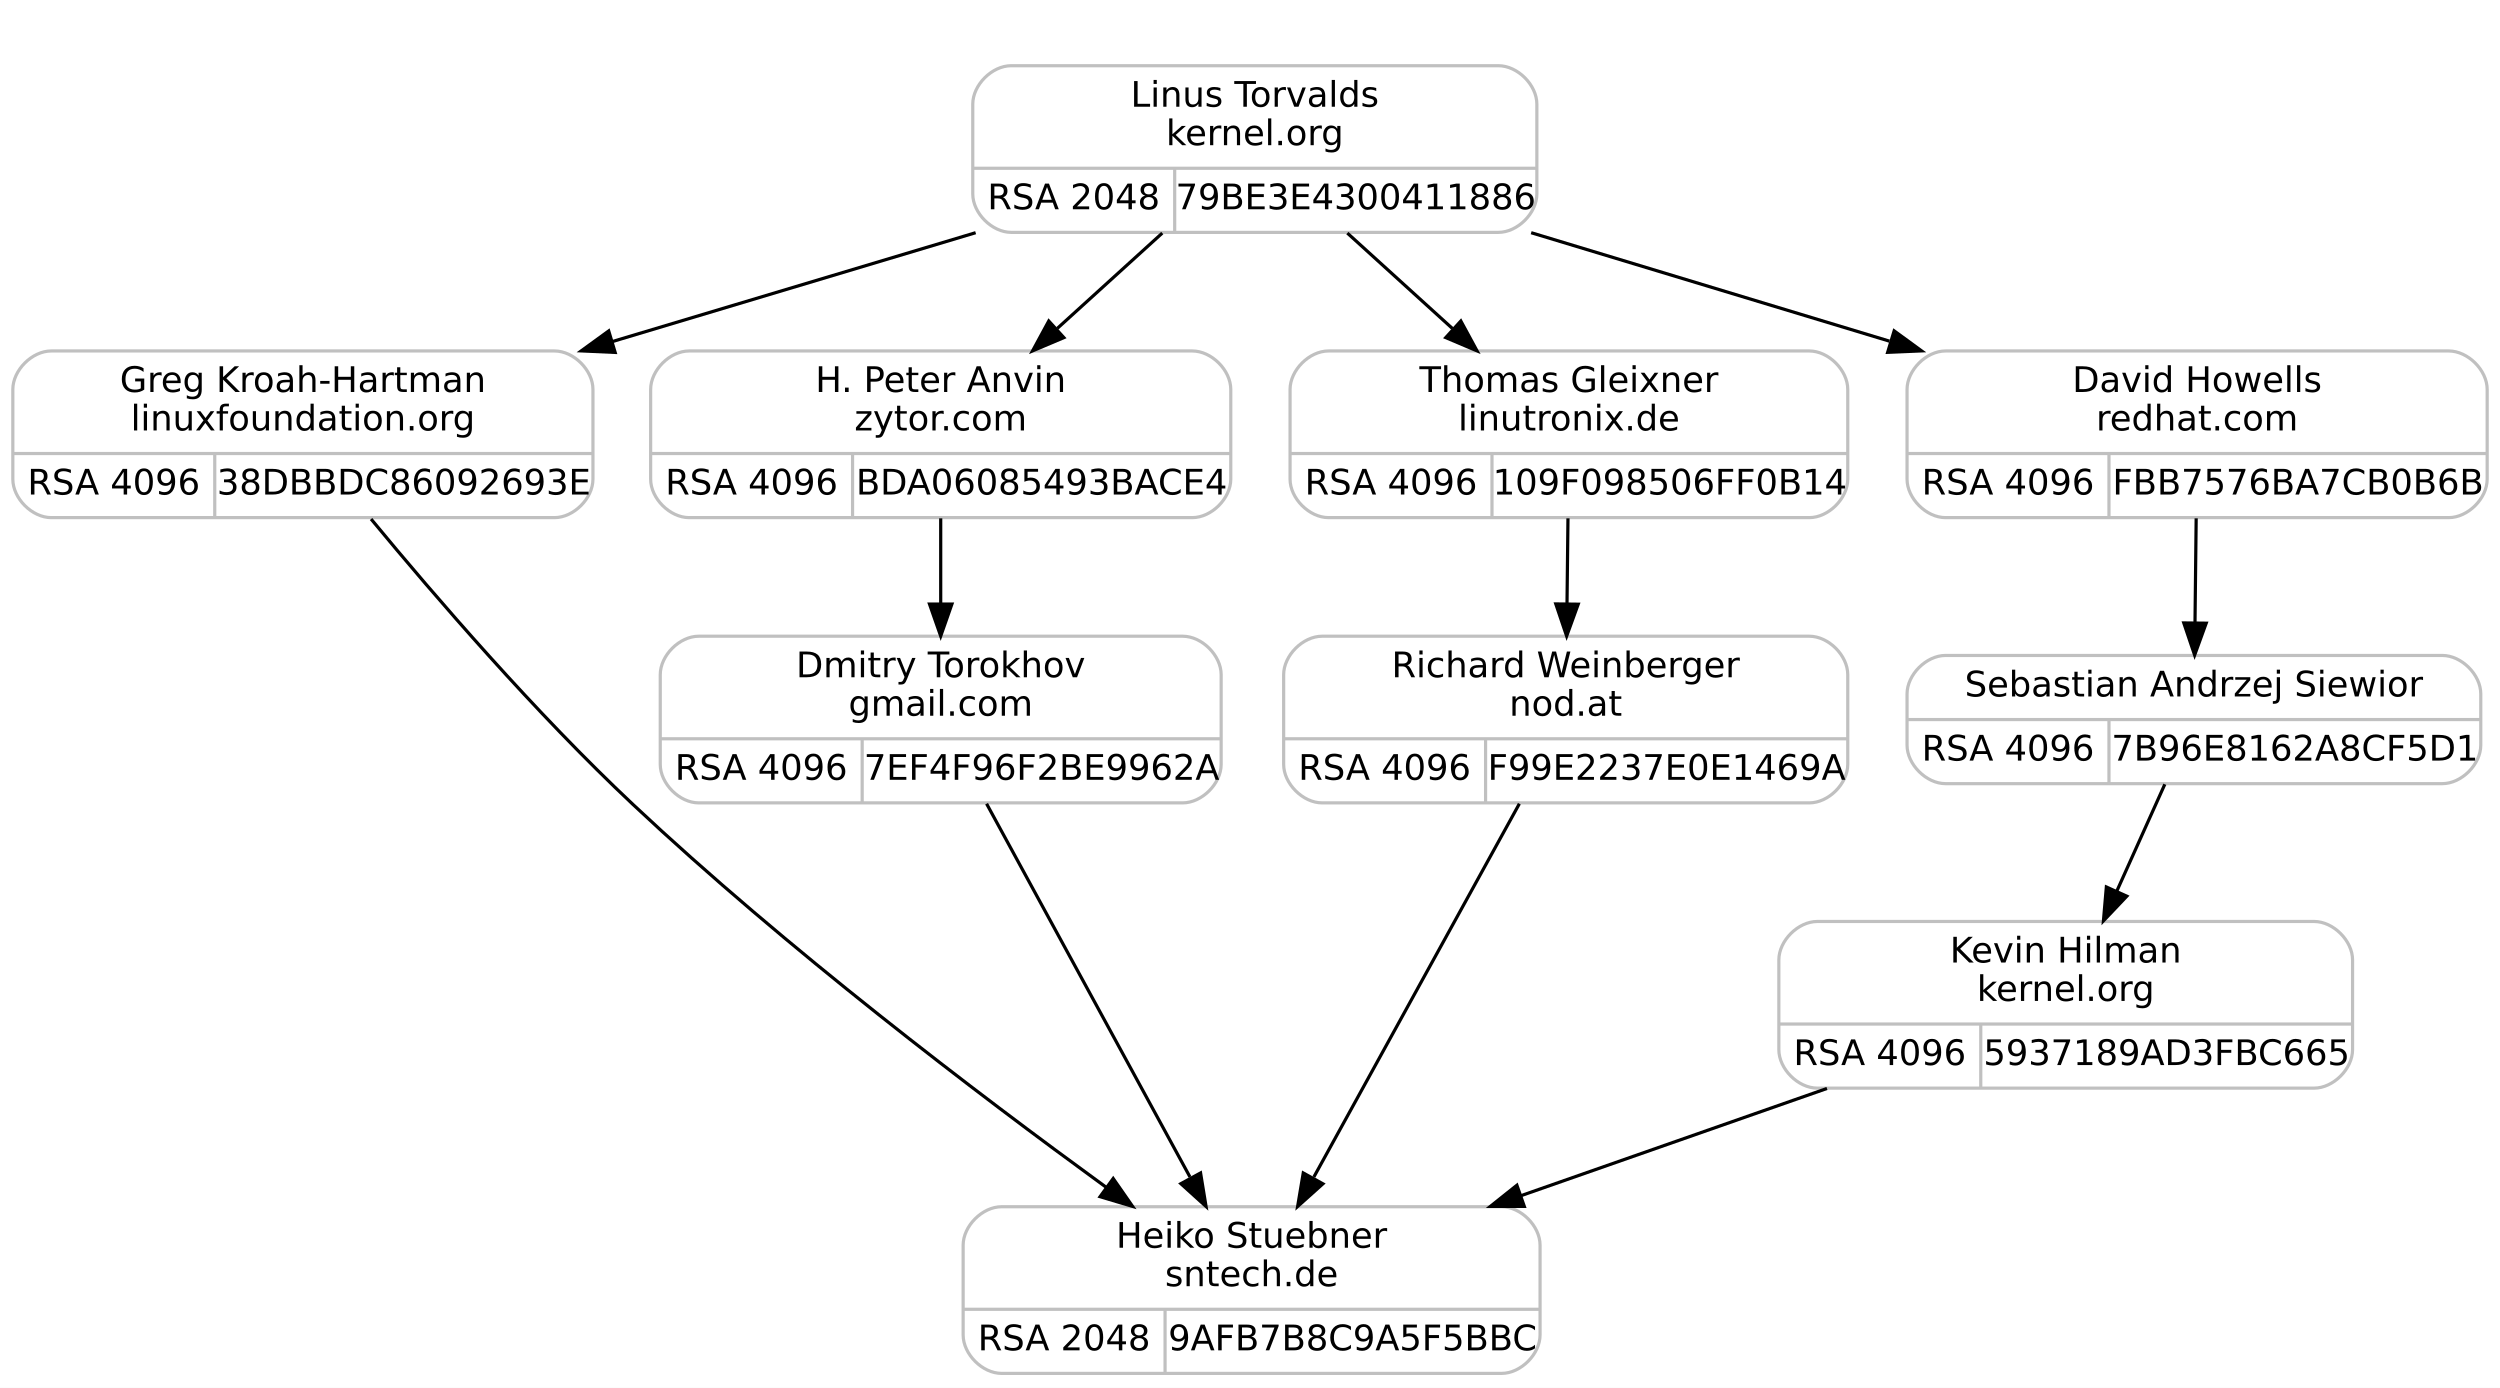
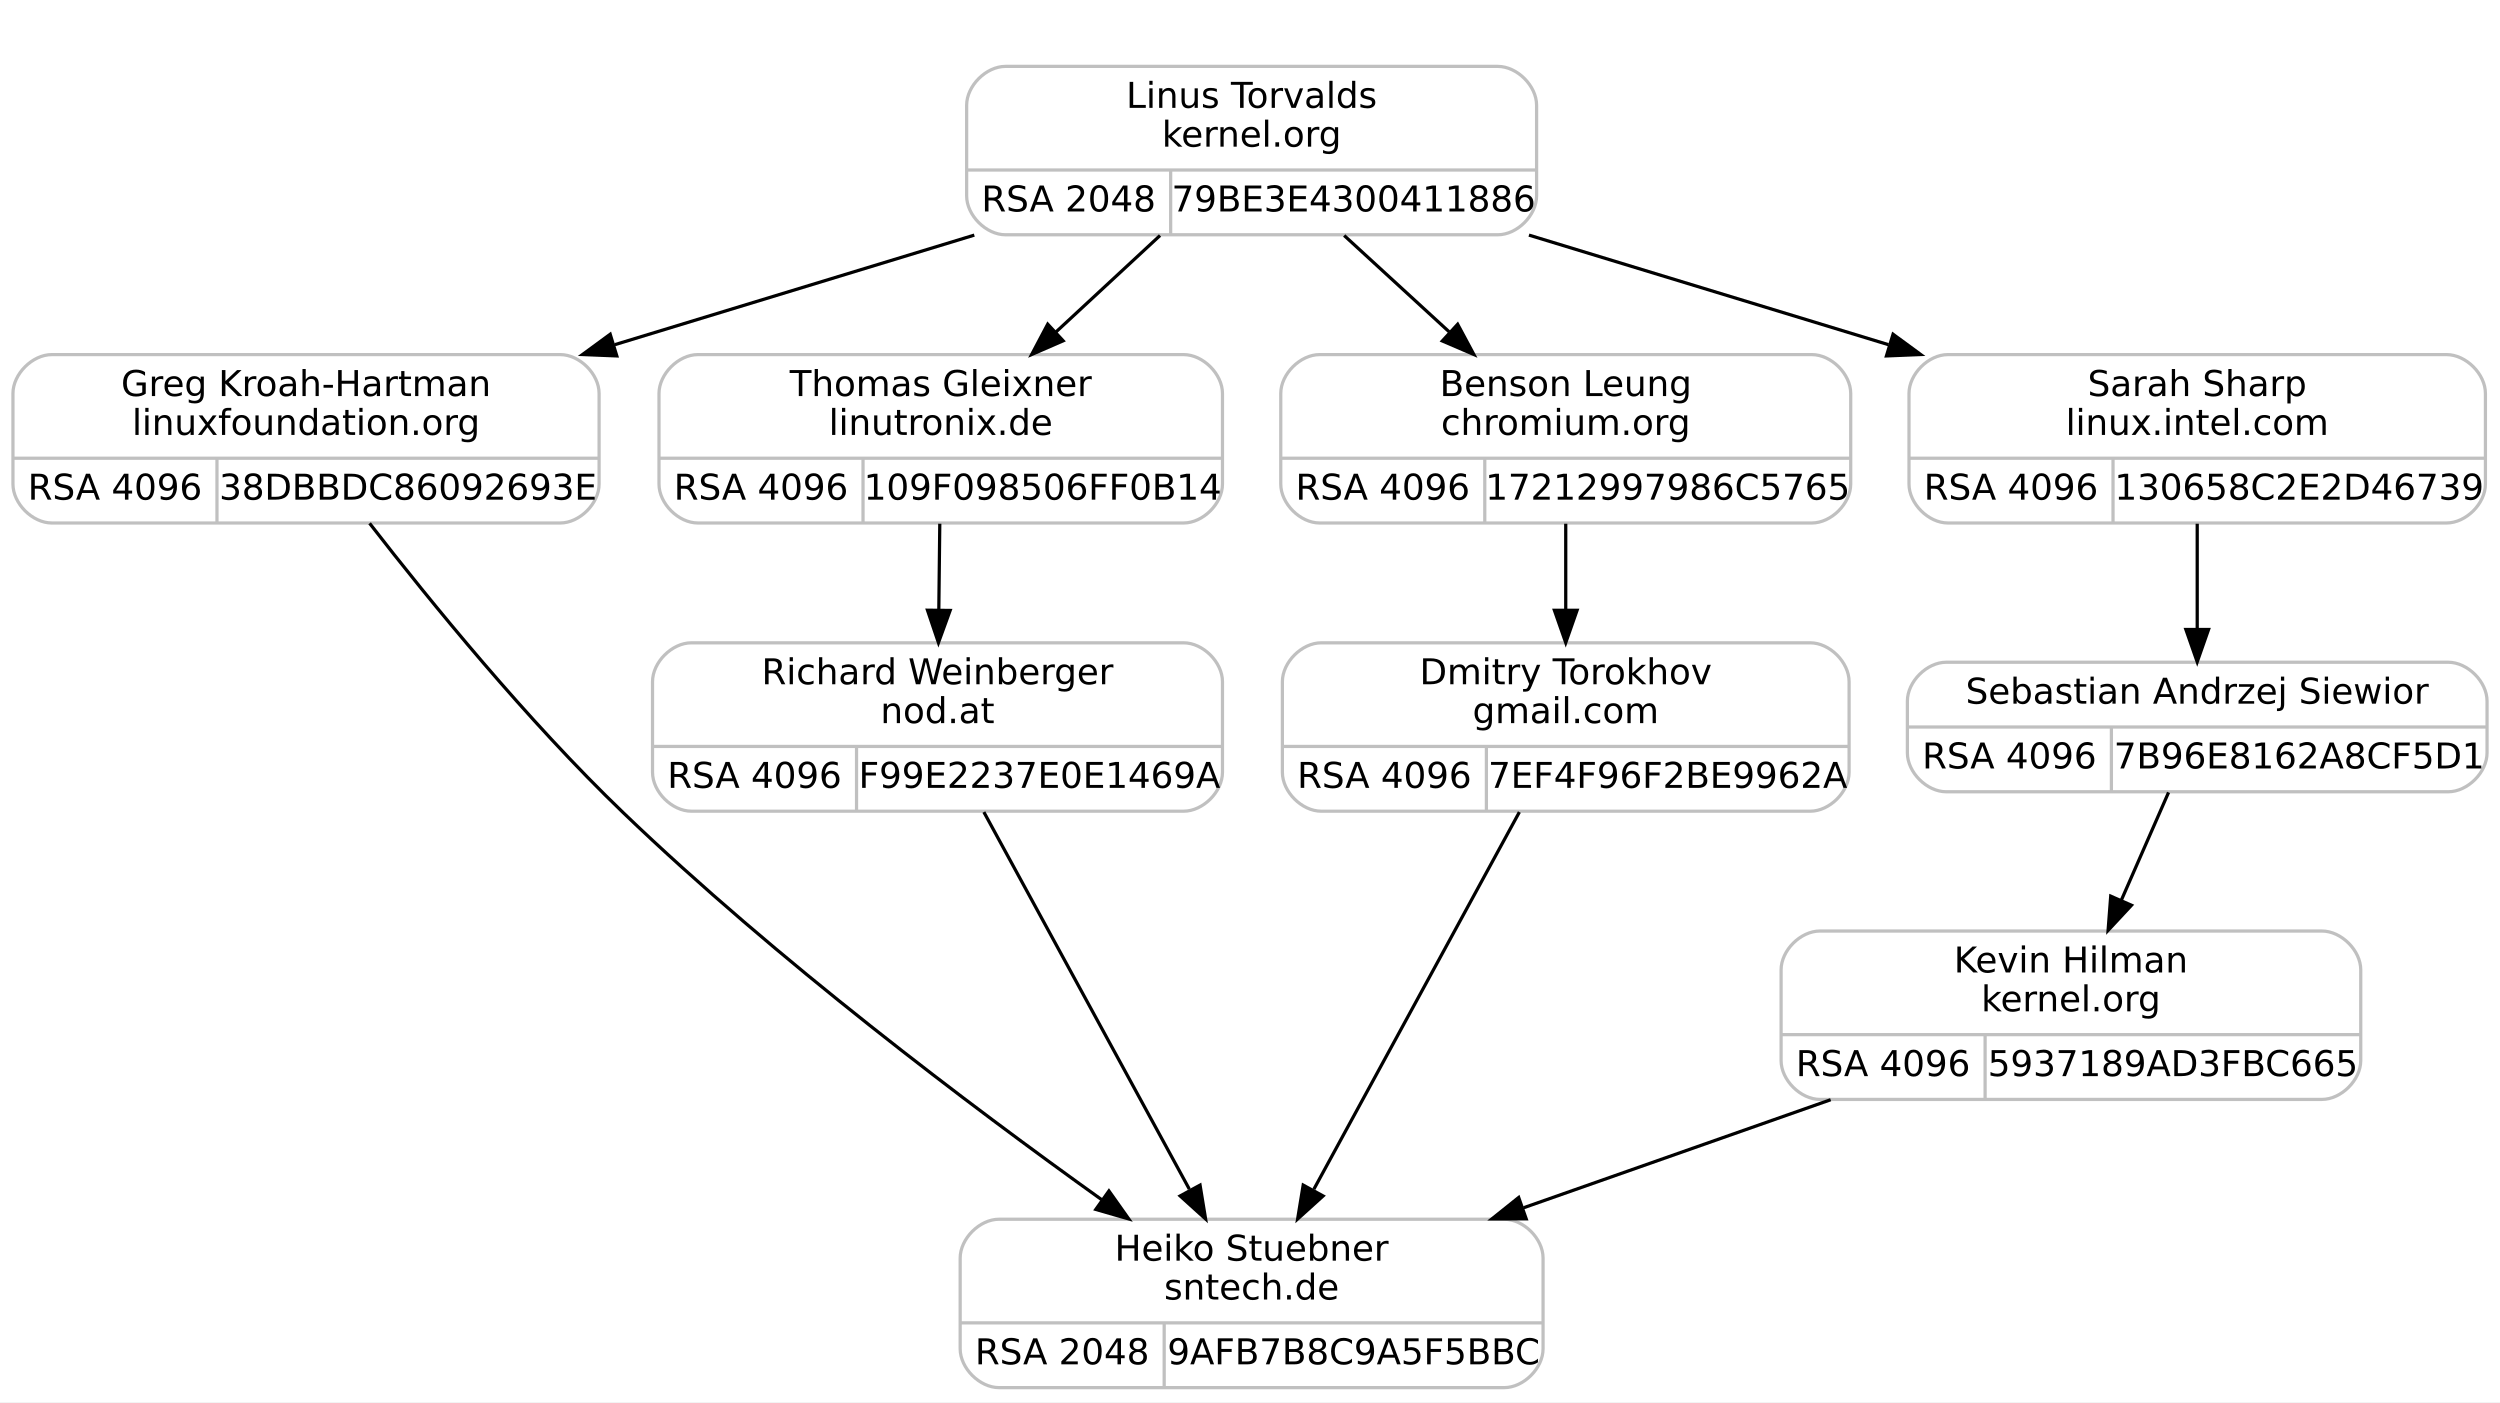
- <svg xmlns="http://www.w3.org/2000/svg" width="780pt" height="433pt" viewBox="0.00 0.00 780.00 433.00">
+ <svg xmlns="http://www.w3.org/2000/svg" width="772pt" height="433pt" viewBox="0.00 0.00 772.00 433.00">
  <g id="graph0" class="graph" transform="scale(1 1) rotate(0) translate(4 429)">
-     <polygon fill="#ffffff" stroke="transparent" points="-4,4 -4,-429 776,-429 776,4 -4,4" />
+     <polygon fill="#ffffff" stroke="transparent" points="-4,4 -4,-429 768,-429 768,4 -4,4" />
    <g id="clust1" class="cluster">
-       <polygon fill="none" stroke="#ffffff" points="291.5,-348 291.5,-417 483.5,-417 483.5,-348 291.5,-348" />
+       <polygon fill="none" stroke="#ffffff" points="286.5,-348 286.5,-417 478.5,-417 478.5,-348 286.5,-348" />
    </g>
    <g id="node1" class="node">
      <path fill="none" stroke="#c0c0c0" d="M12,-267.5C12,-267.5 169,-267.5 169,-267.5 175,-267.5 181,-273.5 181,-279.5 181,-279.5 181,-307.5 181,-307.5 181,-313.5 175,-319.5 169,-319.5 169,-319.5 12,-319.5 12,-319.5 6,-319.5 0,-313.5 0,-307.5 0,-307.5 0,-279.5 0,-279.5 0,-273.5 6,-267.5 12,-267.5" />
      <text text-anchor="middle" x="90.5" y="-306.7" font-family="droid sans,dejavu sans,helvetica" font-size="11.00" fill="#000000">Greg Kroah-Hartman</text>
      <text text-anchor="middle" x="90.5" y="-294.7" font-family="droid sans,dejavu sans,helvetica" font-size="11.00" fill="#000000">linuxfoundation.org</text>
      <polyline fill="none" stroke="#c0c0c0" points="0,-287.5 181,-287.5 " />
      <text text-anchor="middle" x="31.5" y="-274.7" font-family="droid sans,dejavu sans,helvetica" font-size="11.00" fill="#000000">RSA 4096</text>
      <polyline fill="none" stroke="#c0c0c0" points="63,-267.5 63,-287.5 " />
      <text text-anchor="middle" x="122" y="-274.7" font-family="droid sans,dejavu sans,helvetica" font-size="11.00" fill="#000000">38DBBDC86092693E</text>
    </g>
    <g id="node3" class="node">
-       <path fill="none" stroke="#c0c0c0" d="M308.5,-.5C308.5,-.5 464.5,-.5 464.5,-.5 470.5,-.5 476.5,-6.5 476.5,-12.5 476.5,-12.5 476.5,-40.5 476.5,-40.5 476.5,-46.5 470.5,-52.5 464.5,-52.5 464.5,-52.5 308.5,-52.5 308.5,-52.5 302.5,-52.5 296.5,-46.5 296.5,-40.5 296.5,-40.5 296.5,-12.5 296.5,-12.5 296.5,-6.5 302.5,-.5 308.5,-.5" />
-       <text text-anchor="middle" x="386.5" y="-39.7" font-family="droid sans,dejavu sans,helvetica" font-size="11.00" fill="#000000">Heiko Stuebner</text>
-       <text text-anchor="middle" x="386.5" y="-27.7" font-family="droid sans,dejavu sans,helvetica" font-size="11.00" fill="#000000">sntech.de</text>
-       <polyline fill="none" stroke="#c0c0c0" points="296.5,-20.5 476.5,-20.5 " />
-       <text text-anchor="middle" x="328" y="-7.7" font-family="droid sans,dejavu sans,helvetica" font-size="11.00" fill="#000000">RSA 2048</text>
-       <polyline fill="none" stroke="#c0c0c0" points="359.5,-.5 359.5,-20.5 " />
-       <text text-anchor="middle" x="418" y="-7.7" font-family="droid sans,dejavu sans,helvetica" font-size="11.00" fill="#000000">9AFB7B8C9A5F5BBC</text>
+       <path fill="none" stroke="#c0c0c0" d="M304.5,-.5C304.5,-.5 460.5,-.5 460.5,-.5 466.5,-.5 472.5,-6.5 472.5,-12.5 472.5,-12.5 472.5,-40.5 472.5,-40.5 472.5,-46.5 466.5,-52.5 460.5,-52.5 460.5,-52.5 304.5,-52.5 304.5,-52.5 298.5,-52.5 292.5,-46.5 292.5,-40.5 292.5,-40.5 292.5,-12.5 292.5,-12.5 292.5,-6.5 298.5,-.5 304.5,-.5" />
+       <text text-anchor="middle" x="382.5" y="-39.7" font-family="droid sans,dejavu sans,helvetica" font-size="11.00" fill="#000000">Heiko Stuebner</text>
+       <text text-anchor="middle" x="382.5" y="-27.7" font-family="droid sans,dejavu sans,helvetica" font-size="11.00" fill="#000000">sntech.de</text>
+       <polyline fill="none" stroke="#c0c0c0" points="292.5,-20.5 472.5,-20.5 " />
+       <text text-anchor="middle" x="324" y="-7.7" font-family="droid sans,dejavu sans,helvetica" font-size="11.00" fill="#000000">RSA 2048</text>
+       <polyline fill="none" stroke="#c0c0c0" points="355.5,-.5 355.5,-20.5 " />
+       <text text-anchor="middle" x="414" y="-7.7" font-family="droid sans,dejavu sans,helvetica" font-size="11.00" fill="#000000">9AFB7B8C9A5F5BBC</text>
    </g>
    <g id="edge2" class="edge">
-       <path fill="none" stroke="#000000" d="M111.772,-267.064C131.788,-242.837 163.144,-206.509 193.5,-178 241.041,-133.351 300.752,-87.918 341.07,-58.609" />
-       <polygon fill="#000000" stroke="#000000" points="343.317,-61.303 349.368,-52.606 339.214,-55.632 343.317,-61.303" />
+       <path fill="none" stroke="#000000" d="M110.132,-267.404C128.991,-243.088 158.909,-206.413 188.5,-178 235.552,-132.821 295.465,-87.657 336.175,-58.552" />
+       <polygon fill="#000000" stroke="#000000" points="338.437,-61.238 344.559,-52.591 334.38,-55.533 338.437,-61.238" />
    </g>
    <g id="node2" class="node">
-       <path fill="none" stroke="#c0c0c0" d="M311.5,-356.5C311.5,-356.5 463.5,-356.5 463.5,-356.5 469.5,-356.5 475.5,-362.5 475.5,-368.5 475.5,-368.5 475.5,-396.5 475.5,-396.5 475.5,-402.5 469.5,-408.5 463.5,-408.5 463.5,-408.5 311.5,-408.5 311.5,-408.5 305.5,-408.5 299.5,-402.5 299.5,-396.5 299.5,-396.5 299.5,-368.5 299.5,-368.5 299.5,-362.5 305.5,-356.5 311.5,-356.5" />
-       <text text-anchor="middle" x="387.5" y="-395.7" font-family="droid sans,dejavu sans,helvetica" font-size="11.00" fill="#000000">Linus Torvalds</text>
-       <text text-anchor="middle" x="387.5" y="-383.7" font-family="droid sans,dejavu sans,helvetica" font-size="11.00" fill="#000000">kernel.org</text>
-       <polyline fill="none" stroke="#c0c0c0" points="299.5,-376.5 475.5,-376.5 " />
-       <text text-anchor="middle" x="331" y="-363.7" font-family="droid sans,dejavu sans,helvetica" font-size="11.00" fill="#000000">RSA 2048</text>
-       <polyline fill="none" stroke="#c0c0c0" points="362.5,-356.5 362.5,-376.5 " />
-       <text text-anchor="middle" x="419" y="-363.7" font-family="droid sans,dejavu sans,helvetica" font-size="11.00" fill="#000000">79BE3E4300411886</text>
+       <path fill="none" stroke="#c0c0c0" d="M306.5,-356.5C306.5,-356.5 458.5,-356.5 458.5,-356.5 464.5,-356.5 470.5,-362.5 470.5,-368.5 470.5,-368.5 470.5,-396.5 470.5,-396.5 470.5,-402.5 464.5,-408.5 458.5,-408.5 458.5,-408.5 306.5,-408.5 306.5,-408.5 300.5,-408.5 294.5,-402.5 294.5,-396.5 294.5,-396.5 294.5,-368.5 294.5,-368.5 294.5,-362.5 300.5,-356.5 306.5,-356.5" />
+       <text text-anchor="middle" x="382.5" y="-395.7" font-family="droid sans,dejavu sans,helvetica" font-size="11.00" fill="#000000">Linus Torvalds</text>
+       <text text-anchor="middle" x="382.5" y="-383.7" font-family="droid sans,dejavu sans,helvetica" font-size="11.00" fill="#000000">kernel.org</text>
+       <polyline fill="none" stroke="#c0c0c0" points="294.5,-376.5 470.5,-376.5 " />
+       <text text-anchor="middle" x="326" y="-363.7" font-family="droid sans,dejavu sans,helvetica" font-size="11.00" fill="#000000">RSA 2048</text>
+       <polyline fill="none" stroke="#c0c0c0" points="357.5,-356.5 357.5,-376.5 " />
+       <text text-anchor="middle" x="414" y="-363.7" font-family="droid sans,dejavu sans,helvetica" font-size="11.00" fill="#000000">79BE3E4300411886</text>
    </g>
    <g id="edge1" class="edge">
-       <path fill="none" stroke="#000000" d="M300.397,-356.398C264.808,-345.734 223.51,-333.358 187.008,-322.42" />
-       <polygon fill="#000000" stroke="#000000" points="187.929,-319.042 177.345,-319.524 185.919,-325.748 187.929,-319.042" />
+       <path fill="none" stroke="#000000" d="M296.863,-356.398C262.023,-345.779 221.616,-333.464 185.842,-322.56" />
+       <polygon fill="#000000" stroke="#000000" points="186.469,-319.092 175.883,-319.524 184.428,-325.788 186.469,-319.092" />
    </g>
    <g id="node4" class="node">
-       <path fill="none" stroke="#c0c0c0" d="M211,-267.5C211,-267.5 368,-267.5 368,-267.5 374,-267.5 380,-273.5 380,-279.5 380,-279.5 380,-307.5 380,-307.5 380,-313.5 374,-319.5 368,-319.5 368,-319.5 211,-319.5 211,-319.5 205,-319.5 199,-313.5 199,-307.5 199,-307.5 199,-279.5 199,-279.5 199,-273.5 205,-267.5 211,-267.5" />
-       <text text-anchor="middle" x="289.5" y="-306.7" font-family="droid sans,dejavu sans,helvetica" font-size="11.00" fill="#000000">H. Peter Anvin</text>
-       <text text-anchor="middle" x="289.5" y="-294.7" font-family="droid sans,dejavu sans,helvetica" font-size="11.00" fill="#000000">zytor.com</text>
-       <polyline fill="none" stroke="#c0c0c0" points="199,-287.5 380,-287.5 " />
-       <text text-anchor="middle" x="230.5" y="-274.7" font-family="droid sans,dejavu sans,helvetica" font-size="11.00" fill="#000000">RSA 4096</text>
-       <polyline fill="none" stroke="#c0c0c0" points="262,-267.5 262,-287.5 " />
-       <text text-anchor="middle" x="321" y="-274.7" font-family="droid sans,dejavu sans,helvetica" font-size="11.00" fill="#000000">BDA06085493BACE4</text>
+       <path fill="none" stroke="#c0c0c0" d="M211.5,-267.5C211.5,-267.5 361.5,-267.5 361.5,-267.5 367.5,-267.5 373.5,-273.5 373.5,-279.5 373.5,-279.5 373.5,-307.5 373.5,-307.5 373.5,-313.5 367.5,-319.5 361.5,-319.5 361.5,-319.5 211.5,-319.5 211.5,-319.5 205.5,-319.5 199.5,-313.5 199.5,-307.5 199.5,-307.5 199.5,-279.5 199.5,-279.5 199.5,-273.5 205.5,-267.5 211.5,-267.5" />
+       <text text-anchor="middle" x="286.5" y="-306.7" font-family="droid sans,dejavu sans,helvetica" font-size="11.00" fill="#000000">Thomas Gleixner</text>
+       <text text-anchor="middle" x="286.5" y="-294.7" font-family="droid sans,dejavu sans,helvetica" font-size="11.00" fill="#000000">linutronix.de</text>
+       <polyline fill="none" stroke="#c0c0c0" points="199.5,-287.5 373.5,-287.5 " />
+       <text text-anchor="middle" x="231" y="-274.7" font-family="droid sans,dejavu sans,helvetica" font-size="11.00" fill="#000000">RSA 4096</text>
+       <polyline fill="none" stroke="#c0c0c0" points="262.5,-267.5 262.5,-287.5 " />
+       <text text-anchor="middle" x="318" y="-274.7" font-family="droid sans,dejavu sans,helvetica" font-size="11.00" fill="#000000">109F098506FF0B14</text>
    </g>
    <g id="edge3" class="edge">
-       <path fill="none" stroke="#000000" d="M358.627,-356.278C348.359,-346.954 336.664,-336.333 325.851,-326.513" />
-       <polygon fill="#000000" stroke="#000000" points="327.923,-323.666 318.167,-319.534 323.217,-328.848 327.923,-323.666" />
+       <path fill="none" stroke="#000000" d="M354.216,-356.278C344.158,-346.954 332.702,-336.333 322.109,-326.513" />
+       <polygon fill="#000000" stroke="#000000" points="324.295,-323.766 314.582,-319.534 319.536,-328.899 324.295,-323.766" />
    </g>
    <g id="node6" class="node">
-       <path fill="none" stroke="#c0c0c0" d="M410.5,-267.5C410.5,-267.5 560.5,-267.5 560.5,-267.5 566.5,-267.5 572.5,-273.5 572.5,-279.5 572.5,-279.5 572.5,-307.5 572.5,-307.5 572.5,-313.5 566.5,-319.5 560.5,-319.5 560.5,-319.5 410.5,-319.5 410.5,-319.5 404.5,-319.5 398.5,-313.5 398.5,-307.5 398.5,-307.5 398.5,-279.5 398.5,-279.5 398.5,-273.5 404.5,-267.5 410.5,-267.5" />
-       <text text-anchor="middle" x="485.5" y="-306.7" font-family="droid sans,dejavu sans,helvetica" font-size="11.00" fill="#000000">Thomas Gleixner</text>
-       <text text-anchor="middle" x="485.5" y="-294.7" font-family="droid sans,dejavu sans,helvetica" font-size="11.00" fill="#000000">linutronix.de</text>
-       <polyline fill="none" stroke="#c0c0c0" points="398.5,-287.5 572.5,-287.5 " />
-       <text text-anchor="middle" x="430" y="-274.7" font-family="droid sans,dejavu sans,helvetica" font-size="11.00" fill="#000000">RSA 4096</text>
-       <polyline fill="none" stroke="#c0c0c0" points="461.5,-267.5 461.5,-287.5 " />
-       <text text-anchor="middle" x="517" y="-274.7" font-family="droid sans,dejavu sans,helvetica" font-size="11.00" fill="#000000">109F098506FF0B14</text>
+       <path fill="none" stroke="#c0c0c0" d="M403.5,-267.5C403.5,-267.5 555.5,-267.5 555.5,-267.5 561.5,-267.5 567.5,-273.5 567.5,-279.5 567.5,-279.5 567.5,-307.5 567.5,-307.5 567.5,-313.5 561.5,-319.5 555.5,-319.5 555.5,-319.5 403.5,-319.5 403.5,-319.5 397.5,-319.5 391.5,-313.5 391.5,-307.5 391.5,-307.5 391.5,-279.5 391.5,-279.5 391.5,-273.5 397.5,-267.5 403.5,-267.5" />
+       <text text-anchor="middle" x="479.5" y="-306.7" font-family="droid sans,dejavu sans,helvetica" font-size="11.00" fill="#000000">Benson Leung</text>
+       <text text-anchor="middle" x="479.5" y="-294.7" font-family="droid sans,dejavu sans,helvetica" font-size="11.00" fill="#000000">chromium.org</text>
+       <polyline fill="none" stroke="#c0c0c0" points="391.5,-287.5 567.5,-287.5 " />
+       <text text-anchor="middle" x="423" y="-274.7" font-family="droid sans,dejavu sans,helvetica" font-size="11.00" fill="#000000">RSA 4096</text>
+       <polyline fill="none" stroke="#c0c0c0" points="454.5,-267.5 454.5,-287.5 " />
+       <text text-anchor="middle" x="511" y="-274.7" font-family="droid sans,dejavu sans,helvetica" font-size="11.00" fill="#000000">17212997986C5765</text>
    </g>
    <g id="edge6" class="edge">
-       <path fill="none" stroke="#000000" d="M416.373,-356.278C426.641,-346.954 438.336,-336.333 449.149,-326.513" />
-       <polygon fill="#000000" stroke="#000000" points="451.783,-328.848 456.833,-319.534 447.077,-323.666 451.783,-328.848" />
+       <path fill="none" stroke="#000000" d="M411.079,-356.278C421.242,-346.954 432.817,-336.333 443.52,-326.513" />
+       <polygon fill="#000000" stroke="#000000" points="446.123,-328.874 451.126,-319.534 441.391,-323.716 446.123,-328.874" />
    </g>
    <g id="node8" class="node">
-       <path fill="none" stroke="#c0c0c0" d="M603,-267.5C603,-267.5 760,-267.5 760,-267.5 766,-267.5 772,-273.5 772,-279.5 772,-279.5 772,-307.5 772,-307.5 772,-313.5 766,-319.5 760,-319.5 760,-319.5 603,-319.5 603,-319.5 597,-319.5 591,-313.5 591,-307.5 591,-307.5 591,-279.5 591,-279.5 591,-273.5 597,-267.5 603,-267.5" />
-       <text text-anchor="middle" x="681.5" y="-306.7" font-family="droid sans,dejavu sans,helvetica" font-size="11.00" fill="#000000">David Howells</text>
-       <text text-anchor="middle" x="681.5" y="-294.7" font-family="droid sans,dejavu sans,helvetica" font-size="11.00" fill="#000000">redhat.com</text>
-       <polyline fill="none" stroke="#c0c0c0" points="591,-287.5 772,-287.5 " />
-       <text text-anchor="middle" x="622.5" y="-274.7" font-family="droid sans,dejavu sans,helvetica" font-size="11.00" fill="#000000">RSA 4096</text>
-       <polyline fill="none" stroke="#c0c0c0" points="654,-267.5 654,-287.5 " />
-       <text text-anchor="middle" x="713" y="-274.7" font-family="droid sans,dejavu sans,helvetica" font-size="11.00" fill="#000000">FBB7576BA7CB0B6B</text>
+       <path fill="none" stroke="#c0c0c0" d="M597.5,-267.5C597.5,-267.5 751.5,-267.5 751.5,-267.5 757.5,-267.5 763.5,-273.5 763.5,-279.5 763.5,-279.5 763.5,-307.5 763.5,-307.5 763.5,-313.5 757.5,-319.5 751.5,-319.5 751.5,-319.5 597.5,-319.5 597.5,-319.5 591.5,-319.5 585.5,-313.5 585.5,-307.5 585.5,-307.5 585.5,-279.5 585.5,-279.5 585.5,-273.5 591.5,-267.5 597.5,-267.5" />
+       <text text-anchor="middle" x="674.5" y="-306.7" font-family="droid sans,dejavu sans,helvetica" font-size="11.00" fill="#000000">Sarah Sharp</text>
+       <text text-anchor="middle" x="674.5" y="-294.7" font-family="droid sans,dejavu sans,helvetica" font-size="11.00" fill="#000000">linux.intel.com</text>
+       <polyline fill="none" stroke="#c0c0c0" points="585.5,-287.5 763.5,-287.5 " />
+       <text text-anchor="middle" x="617" y="-274.7" font-family="droid sans,dejavu sans,helvetica" font-size="11.00" fill="#000000">RSA 4096</text>
+       <polyline fill="none" stroke="#c0c0c0" points="648.5,-267.5 648.5,-287.5 " />
+       <text text-anchor="middle" x="706" y="-274.7" font-family="droid sans,dejavu sans,helvetica" font-size="11.00" fill="#000000">130658C2E2D46739</text>
    </g>
    <g id="edge9" class="edge">
-       <path fill="none" stroke="#000000" d="M473.723,-356.398C508.802,-345.779 549.486,-333.464 585.505,-322.56" />
-       <polygon fill="#000000" stroke="#000000" points="586.975,-325.772 595.532,-319.524 584.947,-319.072 586.975,-325.772" />
+       <path fill="none" stroke="#000000" d="M468.137,-356.398C502.977,-345.779 543.384,-333.464 579.158,-322.56" />
+       <polygon fill="#000000" stroke="#000000" points="580.572,-325.788 589.117,-319.524 578.531,-319.092 580.572,-325.788" />
    </g>
    <g id="node5" class="node">
-       <path fill="none" stroke="#c0c0c0" d="M214,-178.5C214,-178.5 365,-178.5 365,-178.5 371,-178.5 377,-184.5 377,-190.5 377,-190.5 377,-218.5 377,-218.5 377,-224.5 371,-230.5 365,-230.5 365,-230.5 214,-230.5 214,-230.5 208,-230.5 202,-224.5 202,-218.5 202,-218.5 202,-190.5 202,-190.5 202,-184.5 208,-178.5 214,-178.5" />
-       <text text-anchor="middle" x="289.5" y="-217.7" font-family="droid sans,dejavu sans,helvetica" font-size="11.00" fill="#000000">Dmitry Torokhov</text>
-       <text text-anchor="middle" x="289.5" y="-205.7" font-family="droid sans,dejavu sans,helvetica" font-size="11.00" fill="#000000">gmail.com</text>
-       <polyline fill="none" stroke="#c0c0c0" points="202,-198.5 377,-198.5 " />
-       <text text-anchor="middle" x="233.5" y="-185.7" font-family="droid sans,dejavu sans,helvetica" font-size="11.00" fill="#000000">RSA 4096</text>
-       <polyline fill="none" stroke="#c0c0c0" points="265,-178.5 265,-198.5 " />
-       <text text-anchor="middle" x="321" y="-185.7" font-family="droid sans,dejavu sans,helvetica" font-size="11.00" fill="#000000">7EF4F96F2BE9962A</text>
+       <path fill="none" stroke="#c0c0c0" d="M209.5,-178.5C209.5,-178.5 361.5,-178.5 361.5,-178.5 367.5,-178.5 373.5,-184.5 373.5,-190.5 373.5,-190.5 373.5,-218.5 373.5,-218.5 373.5,-224.5 367.5,-230.5 361.5,-230.5 361.5,-230.5 209.5,-230.5 209.5,-230.5 203.5,-230.5 197.5,-224.5 197.5,-218.5 197.5,-218.5 197.5,-190.5 197.5,-190.5 197.5,-184.5 203.5,-178.5 209.5,-178.5" />
+       <text text-anchor="middle" x="285.5" y="-217.7" font-family="droid sans,dejavu sans,helvetica" font-size="11.00" fill="#000000">Richard Weinberger</text>
+       <text text-anchor="middle" x="285.5" y="-205.7" font-family="droid sans,dejavu sans,helvetica" font-size="11.00" fill="#000000">nod.at</text>
+       <polyline fill="none" stroke="#c0c0c0" points="197.5,-198.5 373.5,-198.5 " />
+       <text text-anchor="middle" x="229" y="-185.7" font-family="droid sans,dejavu sans,helvetica" font-size="11.00" fill="#000000">RSA 4096</text>
+       <polyline fill="none" stroke="#c0c0c0" points="260.5,-178.5 260.5,-198.5 " />
+       <text text-anchor="middle" x="317" y="-185.7" font-family="droid sans,dejavu sans,helvetica" font-size="11.00" fill="#000000">F99E2237E0E1469A</text>
    </g>
    <g id="edge4" class="edge">
-       <path fill="none" stroke="#000000" d="M289.5,-267.278C289.5,-258.95 289.5,-249.587 289.5,-240.684" />
-       <polygon fill="#000000" stroke="#000000" points="293,-240.534 289.5,-230.534 286,-240.534 293,-240.534" />
+       <path fill="none" stroke="#000000" d="M286.205,-267.278C286.112,-258.95 286.007,-249.587 285.907,-240.684" />
+       <polygon fill="#000000" stroke="#000000" points="289.405,-240.494 285.793,-230.534 282.405,-240.573 289.405,-240.494" />
    </g>
    <g id="edge5" class="edge">
-       <path fill="none" stroke="#000000" d="M303.813,-178.236C320.624,-147.385 348.586,-96.074 367.277,-61.774" />
-       <polygon fill="#000000" stroke="#000000" points="370.575,-63.038 372.287,-52.582 364.428,-59.688 370.575,-63.038" />
+       <path fill="none" stroke="#000000" d="M299.813,-178.236C316.624,-147.385 344.586,-96.074 363.277,-61.774" />
+       <polygon fill="#000000" stroke="#000000" points="366.575,-63.038 368.287,-52.582 360.428,-59.688 366.575,-63.038" />
    </g>
    <g id="node7" class="node">
-       <path fill="none" stroke="#c0c0c0" d="M408.5,-178.5C408.5,-178.5 560.5,-178.5 560.5,-178.5 566.5,-178.5 572.5,-184.5 572.5,-190.5 572.5,-190.5 572.5,-218.5 572.5,-218.5 572.5,-224.5 566.5,-230.5 560.5,-230.5 560.5,-230.5 408.5,-230.5 408.5,-230.5 402.5,-230.5 396.5,-224.5 396.5,-218.5 396.5,-218.5 396.5,-190.5 396.5,-190.5 396.5,-184.5 402.5,-178.5 408.5,-178.5" />
-       <text text-anchor="middle" x="484.5" y="-217.7" font-family="droid sans,dejavu sans,helvetica" font-size="11.00" fill="#000000">Richard Weinberger</text>
-       <text text-anchor="middle" x="484.5" y="-205.7" font-family="droid sans,dejavu sans,helvetica" font-size="11.00" fill="#000000">nod.at</text>
-       <polyline fill="none" stroke="#c0c0c0" points="396.5,-198.5 572.5,-198.5 " />
-       <text text-anchor="middle" x="428" y="-185.7" font-family="droid sans,dejavu sans,helvetica" font-size="11.00" fill="#000000">RSA 4096</text>
-       <polyline fill="none" stroke="#c0c0c0" points="459.5,-178.5 459.5,-198.5 " />
-       <text text-anchor="middle" x="516" y="-185.7" font-family="droid sans,dejavu sans,helvetica" font-size="11.00" fill="#000000">F99E2237E0E1469A</text>
+       <path fill="none" stroke="#c0c0c0" d="M404,-178.5C404,-178.5 555,-178.5 555,-178.5 561,-178.5 567,-184.5 567,-190.5 567,-190.5 567,-218.5 567,-218.5 567,-224.5 561,-230.5 555,-230.5 555,-230.5 404,-230.5 404,-230.5 398,-230.5 392,-224.5 392,-218.5 392,-218.5 392,-190.5 392,-190.5 392,-184.5 398,-178.5 404,-178.5" />
+       <text text-anchor="middle" x="479.5" y="-217.7" font-family="droid sans,dejavu sans,helvetica" font-size="11.00" fill="#000000">Dmitry Torokhov</text>
+       <text text-anchor="middle" x="479.5" y="-205.7" font-family="droid sans,dejavu sans,helvetica" font-size="11.00" fill="#000000">gmail.com</text>
+       <polyline fill="none" stroke="#c0c0c0" points="392,-198.5 567,-198.5 " />
+       <text text-anchor="middle" x="423.5" y="-185.7" font-family="droid sans,dejavu sans,helvetica" font-size="11.00" fill="#000000">RSA 4096</text>
+       <polyline fill="none" stroke="#c0c0c0" points="455,-178.5 455,-198.5 " />
+       <text text-anchor="middle" x="511" y="-185.7" font-family="droid sans,dejavu sans,helvetica" font-size="11.00" fill="#000000">7EF4F96F2BE9962A</text>
    </g>
    <g id="edge7" class="edge">
-       <path fill="none" stroke="#000000" d="M485.205,-267.278C485.112,-258.95 485.007,-249.587 484.907,-240.684" />
-       <polygon fill="#000000" stroke="#000000" points="488.405,-240.494 484.793,-230.534 481.405,-240.573 488.405,-240.494" />
+       <path fill="none" stroke="#000000" d="M479.5,-267.278C479.5,-258.95 479.5,-249.587 479.5,-240.684" />
+       <polygon fill="#000000" stroke="#000000" points="483,-240.534 479.5,-230.534 476,-240.534 483,-240.534" />
    </g>
    <g id="edge8" class="edge">
-       <path fill="none" stroke="#000000" d="M470.04,-178.236C453.055,-147.385 424.805,-96.074 405.921,-61.774" />
-       <polygon fill="#000000" stroke="#000000" points="408.749,-59.654 400.86,-52.582 402.617,-63.031 408.749,-59.654" />
+       <path fill="none" stroke="#000000" d="M465.187,-178.236C448.376,-147.385 420.414,-96.074 401.723,-61.774" />
+       <polygon fill="#000000" stroke="#000000" points="404.572,-59.688 396.713,-52.582 398.425,-63.038 404.572,-59.688" />
    </g>
    <g id="node9" class="node">
-       <path fill="none" stroke="#c0c0c0" d="M603,-184.5C603,-184.5 758,-184.5 758,-184.5 764,-184.5 770,-190.5 770,-196.5 770,-196.5 770,-212.5 770,-212.5 770,-218.5 764,-224.5 758,-224.5 758,-224.5 603,-224.5 603,-224.5 597,-224.5 591,-218.5 591,-212.5 591,-212.5 591,-196.5 591,-196.5 591,-190.5 597,-184.5 603,-184.5" />
-       <text text-anchor="middle" x="680.5" y="-211.7" font-family="droid sans,dejavu sans,helvetica" font-size="11.00" fill="#000000">Sebastian Andrzej Siewior</text>
-       <polyline fill="none" stroke="#c0c0c0" points="591,-204.5 770,-204.5 " />
-       <text text-anchor="middle" x="622.5" y="-191.7" font-family="droid sans,dejavu sans,helvetica" font-size="11.00" fill="#000000">RSA 4096</text>
-       <polyline fill="none" stroke="#c0c0c0" points="654,-184.5 654,-204.5 " />
-       <text text-anchor="middle" x="712" y="-191.7" font-family="droid sans,dejavu sans,helvetica" font-size="11.00" fill="#000000">7B96E8162A8CF5D1</text>
+       <path fill="none" stroke="#c0c0c0" d="M597,-184.5C597,-184.5 752,-184.5 752,-184.5 758,-184.5 764,-190.5 764,-196.5 764,-196.5 764,-212.5 764,-212.5 764,-218.5 758,-224.5 752,-224.5 752,-224.5 597,-224.5 597,-224.5 591,-224.5 585,-218.5 585,-212.5 585,-212.5 585,-196.5 585,-196.5 585,-190.5 591,-184.5 597,-184.5" />
+       <text text-anchor="middle" x="674.5" y="-211.7" font-family="droid sans,dejavu sans,helvetica" font-size="11.00" fill="#000000">Sebastian Andrzej Siewior</text>
+       <polyline fill="none" stroke="#c0c0c0" points="585,-204.5 764,-204.5 " />
+       <text text-anchor="middle" x="616.5" y="-191.7" font-family="droid sans,dejavu sans,helvetica" font-size="11.00" fill="#000000">RSA 4096</text>
+       <polyline fill="none" stroke="#c0c0c0" points="648,-184.5 648,-204.5 " />
+       <text text-anchor="middle" x="706" y="-191.7" font-family="droid sans,dejavu sans,helvetica" font-size="11.00" fill="#000000">7B96E8162A8CF5D1</text>
    </g>
    <g id="edge10" class="edge">
-       <path fill="none" stroke="#000000" d="M681.205,-267.278C681.09,-257.049 680.958,-245.26 680.839,-234.68" />
-       <polygon fill="#000000" stroke="#000000" points="684.338,-234.565 680.726,-224.605 677.339,-234.644 684.338,-234.565" />
+       <path fill="none" stroke="#000000" d="M674.5,-267.278C674.5,-257.049 674.5,-245.26 674.5,-234.68" />
+       <polygon fill="#000000" stroke="#000000" points="678,-234.605 674.5,-224.605 671,-234.605 678,-234.605" />
    </g>
    <g id="node10" class="node">
-       <path fill="none" stroke="#c0c0c0" d="M563,-89.5C563,-89.5 718,-89.5 718,-89.5 724,-89.5 730,-95.5 730,-101.5 730,-101.5 730,-129.5 730,-129.5 730,-135.5 724,-141.5 718,-141.5 718,-141.5 563,-141.5 563,-141.5 557,-141.5 551,-135.5 551,-129.5 551,-129.5 551,-101.5 551,-101.5 551,-95.5 557,-89.5 563,-89.5" />
-       <text text-anchor="middle" x="640.5" y="-128.7" font-family="droid sans,dejavu sans,helvetica" font-size="11.00" fill="#000000">Kevin Hilman</text>
-       <text text-anchor="middle" x="640.5" y="-116.7" font-family="droid sans,dejavu sans,helvetica" font-size="11.00" fill="#000000">kernel.org</text>
-       <polyline fill="none" stroke="#c0c0c0" points="551,-109.5 730,-109.5 " />
-       <text text-anchor="middle" x="582.5" y="-96.7" font-family="droid sans,dejavu sans,helvetica" font-size="11.00" fill="#000000">RSA 4096</text>
-       <polyline fill="none" stroke="#c0c0c0" points="614,-89.5 614,-109.5 " />
-       <text text-anchor="middle" x="672" y="-96.7" font-family="droid sans,dejavu sans,helvetica" font-size="11.00" fill="#000000">5937189AD3FBC665</text>
+       <path fill="none" stroke="#c0c0c0" d="M558,-89.5C558,-89.5 713,-89.5 713,-89.5 719,-89.5 725,-95.5 725,-101.5 725,-101.5 725,-129.5 725,-129.5 725,-135.5 719,-141.5 713,-141.5 713,-141.5 558,-141.5 558,-141.5 552,-141.5 546,-135.5 546,-129.5 546,-129.5 546,-101.5 546,-101.5 546,-95.5 552,-89.5 558,-89.5" />
+       <text text-anchor="middle" x="635.5" y="-128.7" font-family="droid sans,dejavu sans,helvetica" font-size="11.00" fill="#000000">Kevin Hilman</text>
+       <text text-anchor="middle" x="635.5" y="-116.7" font-family="droid sans,dejavu sans,helvetica" font-size="11.00" fill="#000000">kernel.org</text>
+       <polyline fill="none" stroke="#c0c0c0" points="546,-109.5 725,-109.5 " />
+       <text text-anchor="middle" x="577.5" y="-96.7" font-family="droid sans,dejavu sans,helvetica" font-size="11.00" fill="#000000">RSA 4096</text>
+       <polyline fill="none" stroke="#c0c0c0" points="609,-89.5 609,-109.5 " />
+       <text text-anchor="middle" x="667" y="-96.7" font-family="droid sans,dejavu sans,helvetica" font-size="11.00" fill="#000000">5937189AD3FBC665</text>
    </g>
    <g id="edge11" class="edge">
-       <path fill="none" stroke="#000000" d="M671.423,-184.304C666.993,-174.448 661.532,-162.296 656.438,-150.962" />
-       <polygon fill="#000000" stroke="#000000" points="659.567,-149.387 652.276,-141.701 653.183,-152.257 659.567,-149.387" />
+       <path fill="none" stroke="#000000" d="M665.65,-184.304C661.331,-174.448 656.006,-162.296 651.039,-150.962" />
+       <polygon fill="#000000" stroke="#000000" points="654.201,-149.455 646.981,-141.701 647.789,-152.265 654.201,-149.455" />
    </g>
    <g id="edge12" class="edge">
-       <path fill="none" stroke="#000000" d="M566.008,-89.398C536.027,-78.893 501.307,-66.728 470.438,-55.911" />
-       <polygon fill="#000000" stroke="#000000" points="471.586,-52.605 460.991,-52.601 469.271,-59.211 471.586,-52.605" />
+       <path fill="none" stroke="#000000" d="M561.301,-89.398C531.567,-78.939 497.153,-66.833 466.505,-56.051" />
+       <polygon fill="#000000" stroke="#000000" points="467.292,-52.618 456.697,-52.601 464.969,-59.221 467.292,-52.618" />
    </g>
  </g>
</svg>
